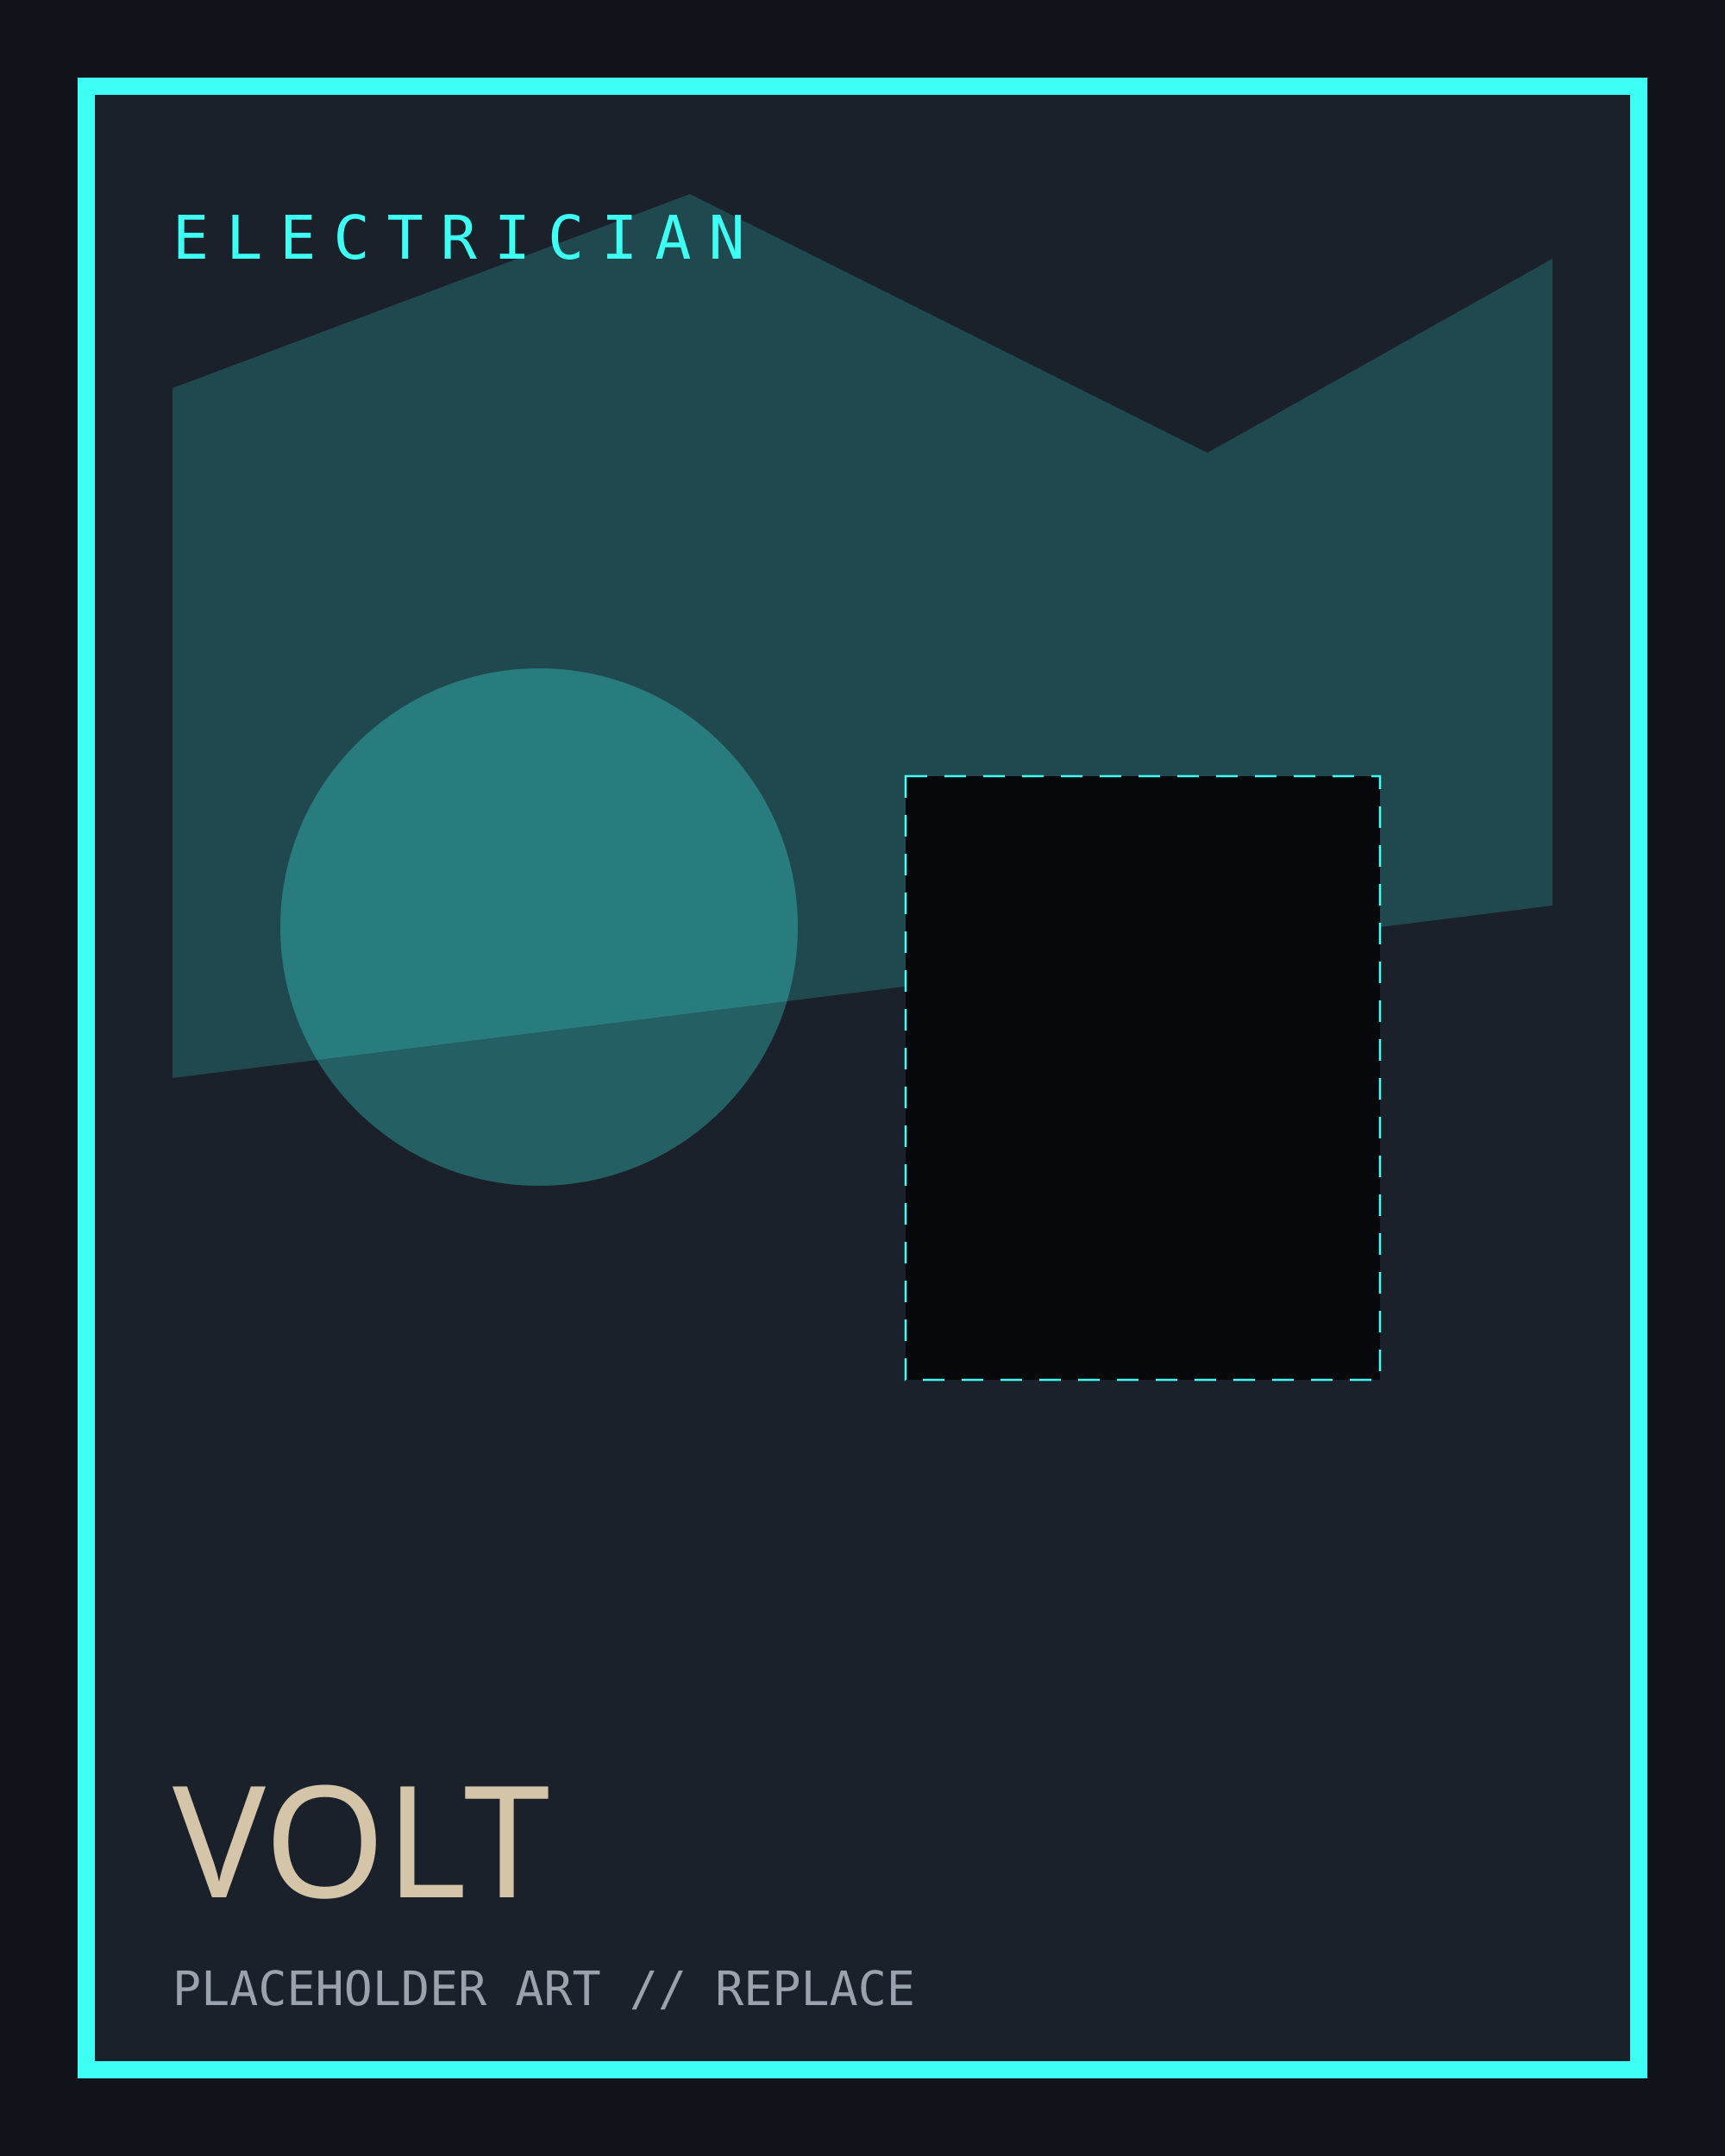
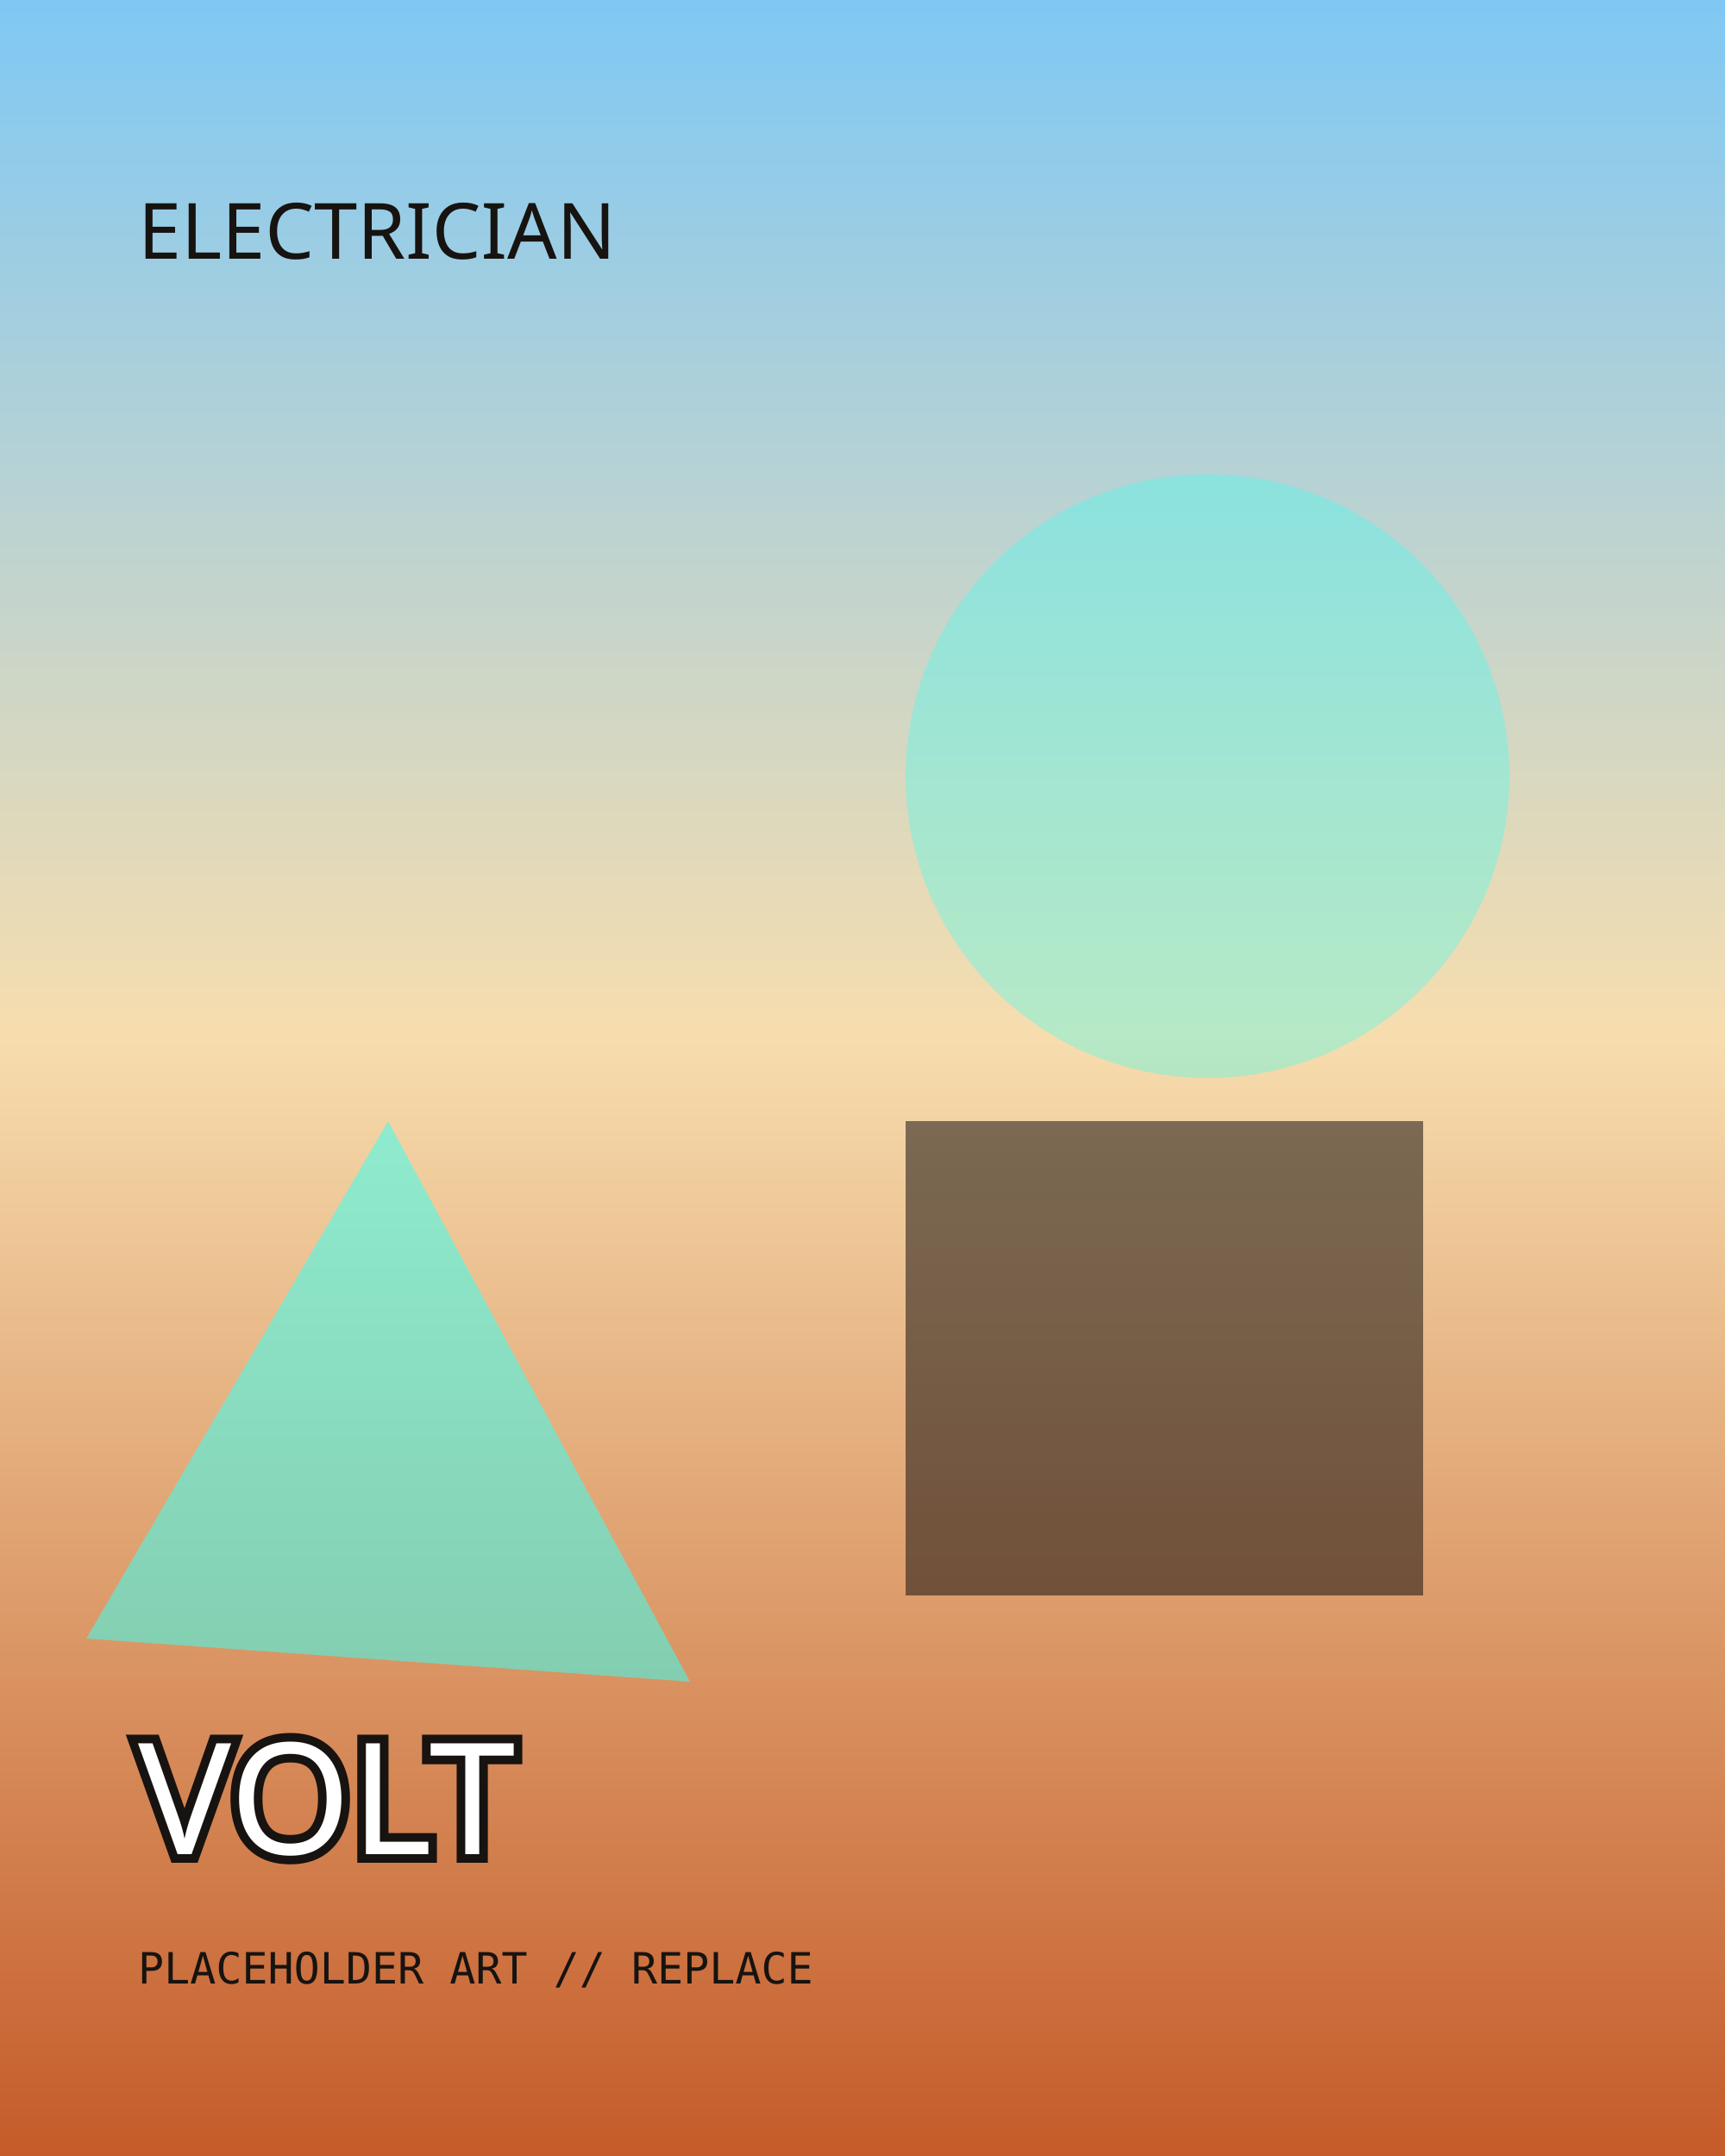
<svg xmlns="http://www.w3.org/2000/svg" viewBox="0 0 800 1000" role="img" aria-label="VOLT">
-   <rect width="800" height="1000" fill="#10131a" />
-   <rect x="40" y="40" width="720" height="920" fill="#1a212b" stroke="#3dfff3" stroke-width="8" />
-   <polygon points="80,180 320,90 560,210 720,120 720,420 80,500" fill="#3dfff3" opacity="0.18" />
-   <circle cx="250" cy="430" r="120" fill="#3dfff3" opacity="0.28" />
-   <rect x="420" y="360" width="220" height="280" fill="#07080c" stroke="#3dfff3" stroke-dasharray="10 8" />
-   <text x="80" y="120" fill="#3dfff3" font-family="monospace" font-size="28" letter-spacing="8">ELECTRICIAN</text>
-   <text x="80" y="880" fill="#d4c4a8" font-family="Impact, sans-serif" font-size="72">VOLT</text>
-   <text x="80" y="930" fill="#9aa3ad" font-family="monospace" font-size="22">PLACEHOLDER ART // REPLACE</text>
+   <defs>
+     <linearGradient id="sky-volt" x1="0" y1="0" x2="0" y2="1">
+       <stop offset="0%" stop-color="#7ec8f5" />
+       <stop offset="48%" stop-color="#f7ddae" />
+       <stop offset="100%" stop-color="#c45a28" />
+     </linearGradient>
+   </defs>
+   <rect width="800" height="1000" fill="url(#sky-volt)" />
+   <path d="M40 760 L180 520 L320 780 Z" fill="#3dfff3" opacity="0.55" />
+   <circle cx="560" cy="360" r="140" fill="#3dfff3" opacity="0.35" />
+   <rect x="420" y="520" width="240" height="220" fill="#171310" opacity="0.55" />
+   <text x="64" y="120" fill="#171310" font-family="Impact, sans-serif" font-size="36">ELECTRICIAN</text>
+   <text x="64" y="860" fill="#fff" font-family="Impact, sans-serif" font-size="72" stroke="#171310" stroke-width="8" paint-order="stroke">VOLT</text>
+   <text x="64" y="920" fill="#171310" font-family="monospace" font-size="20">PLACEHOLDER ART // REPLACE</text>
</svg>
